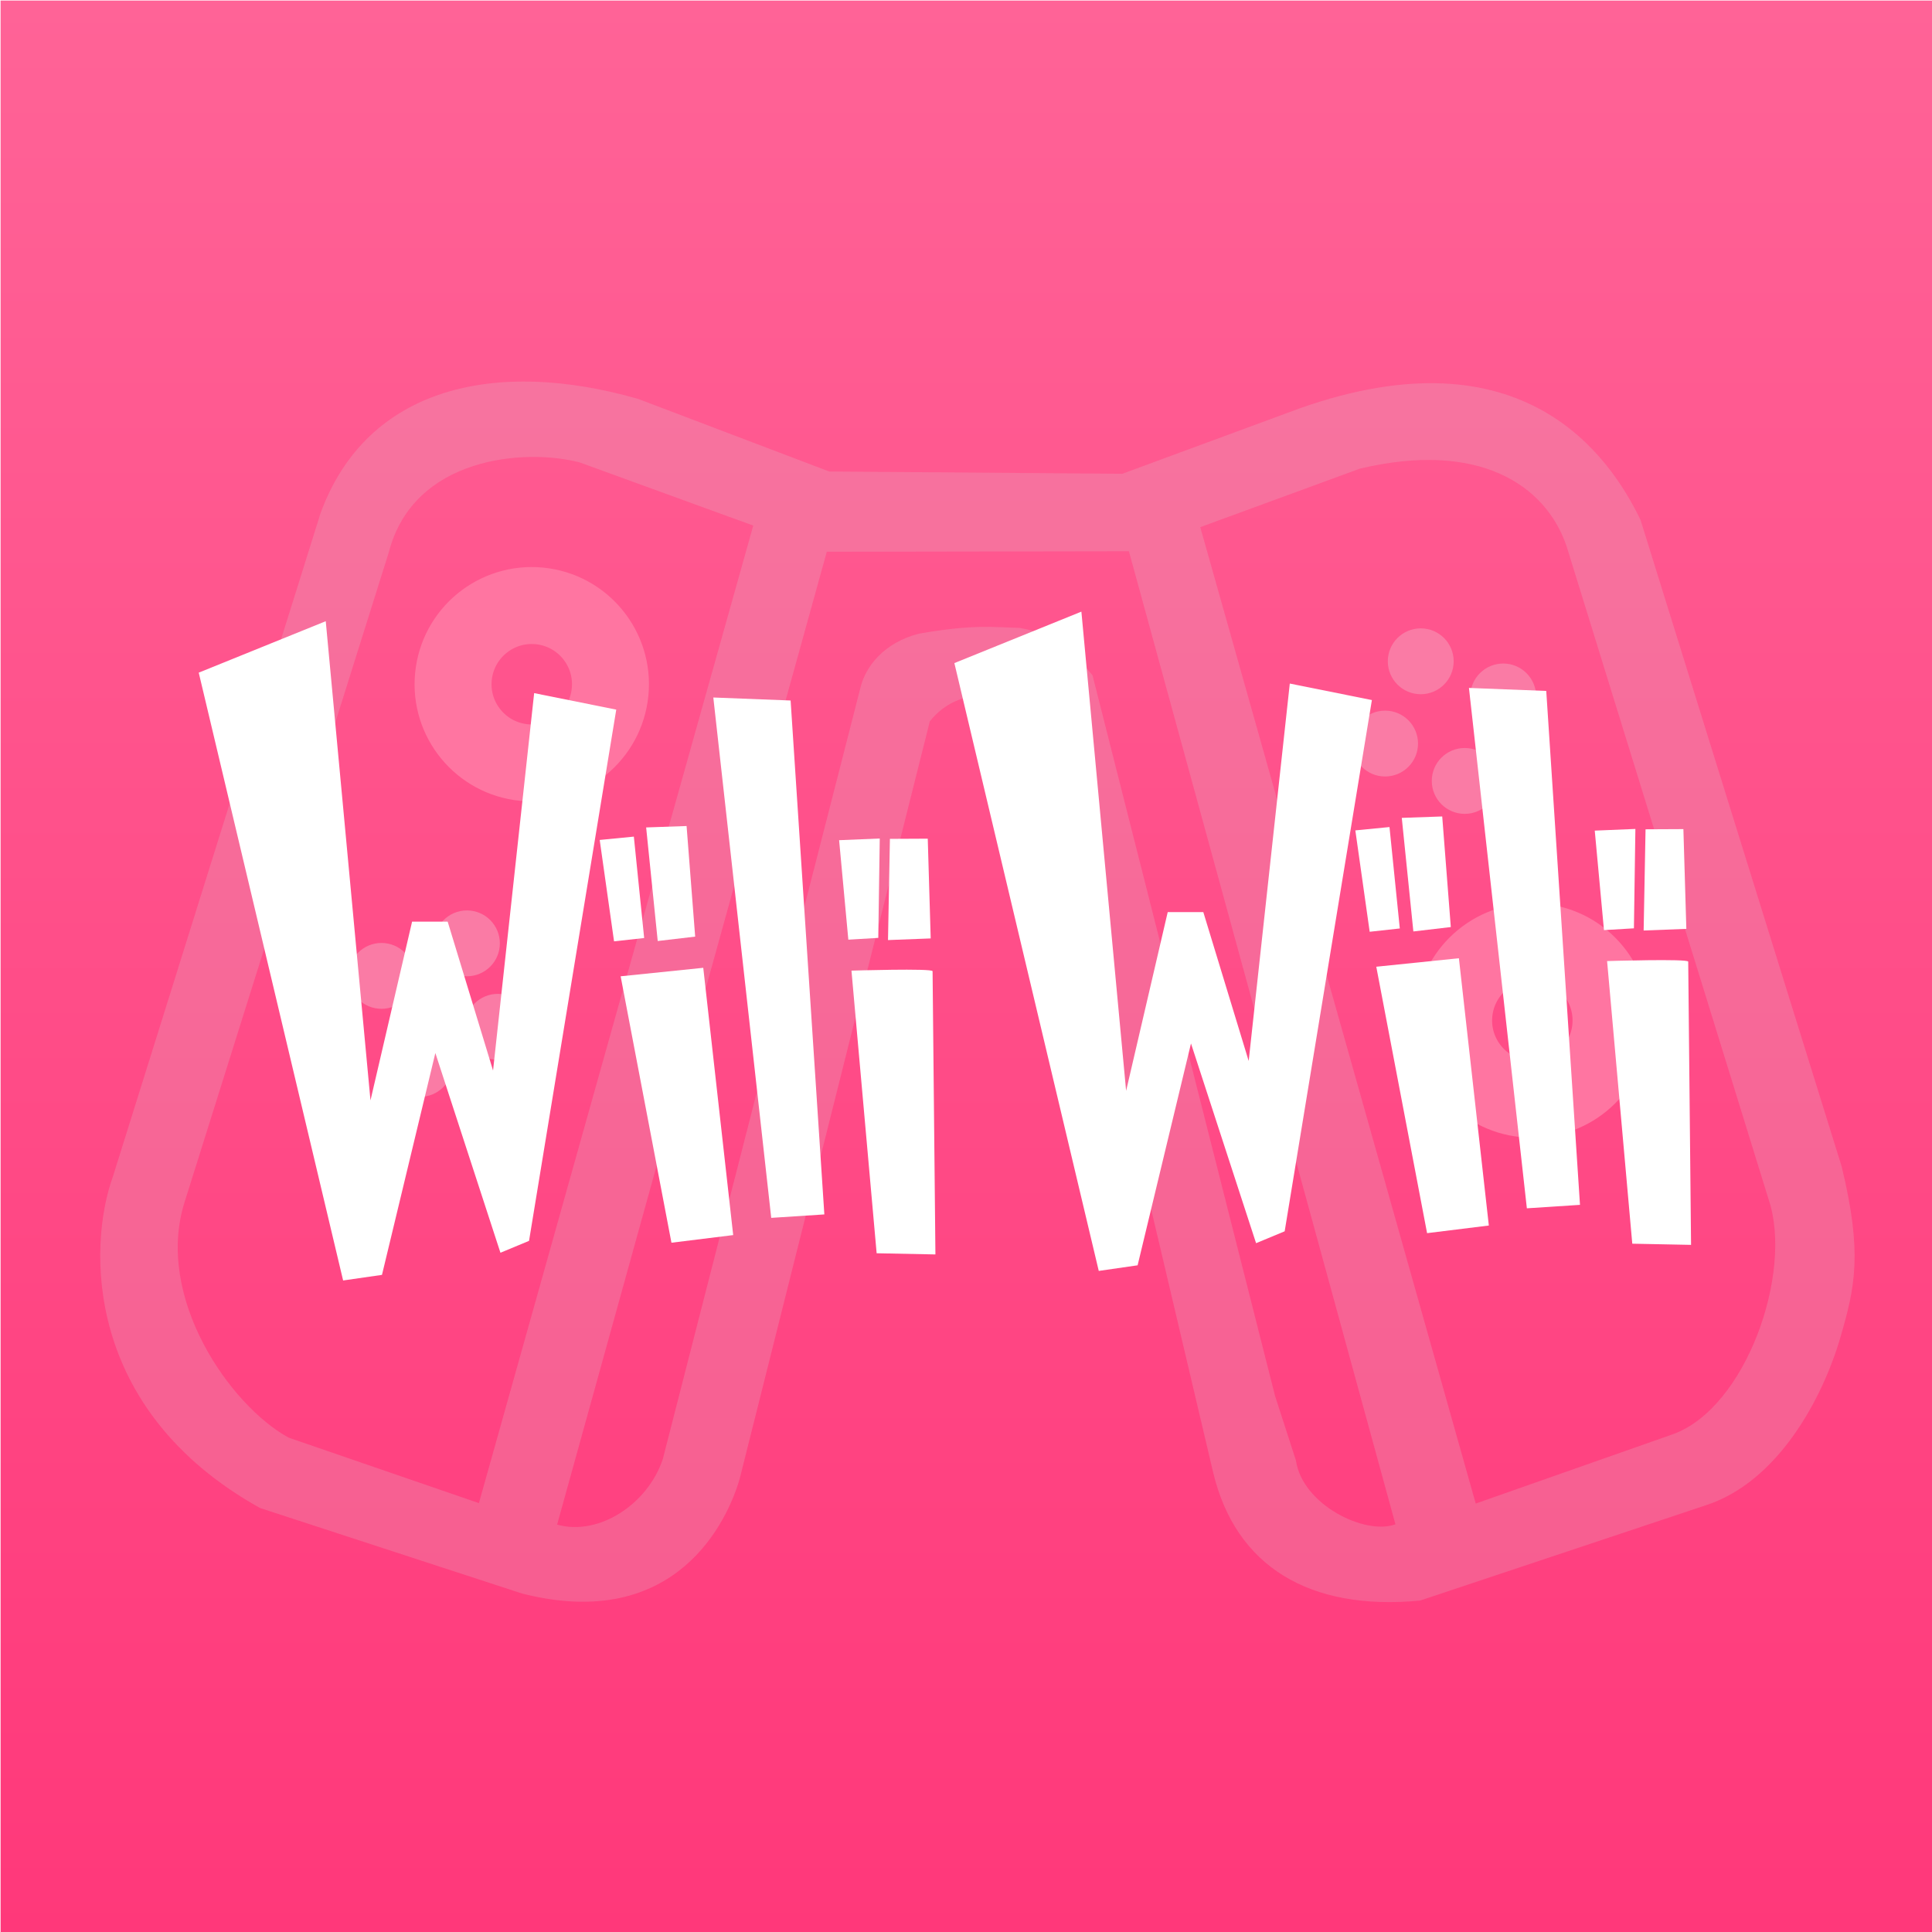
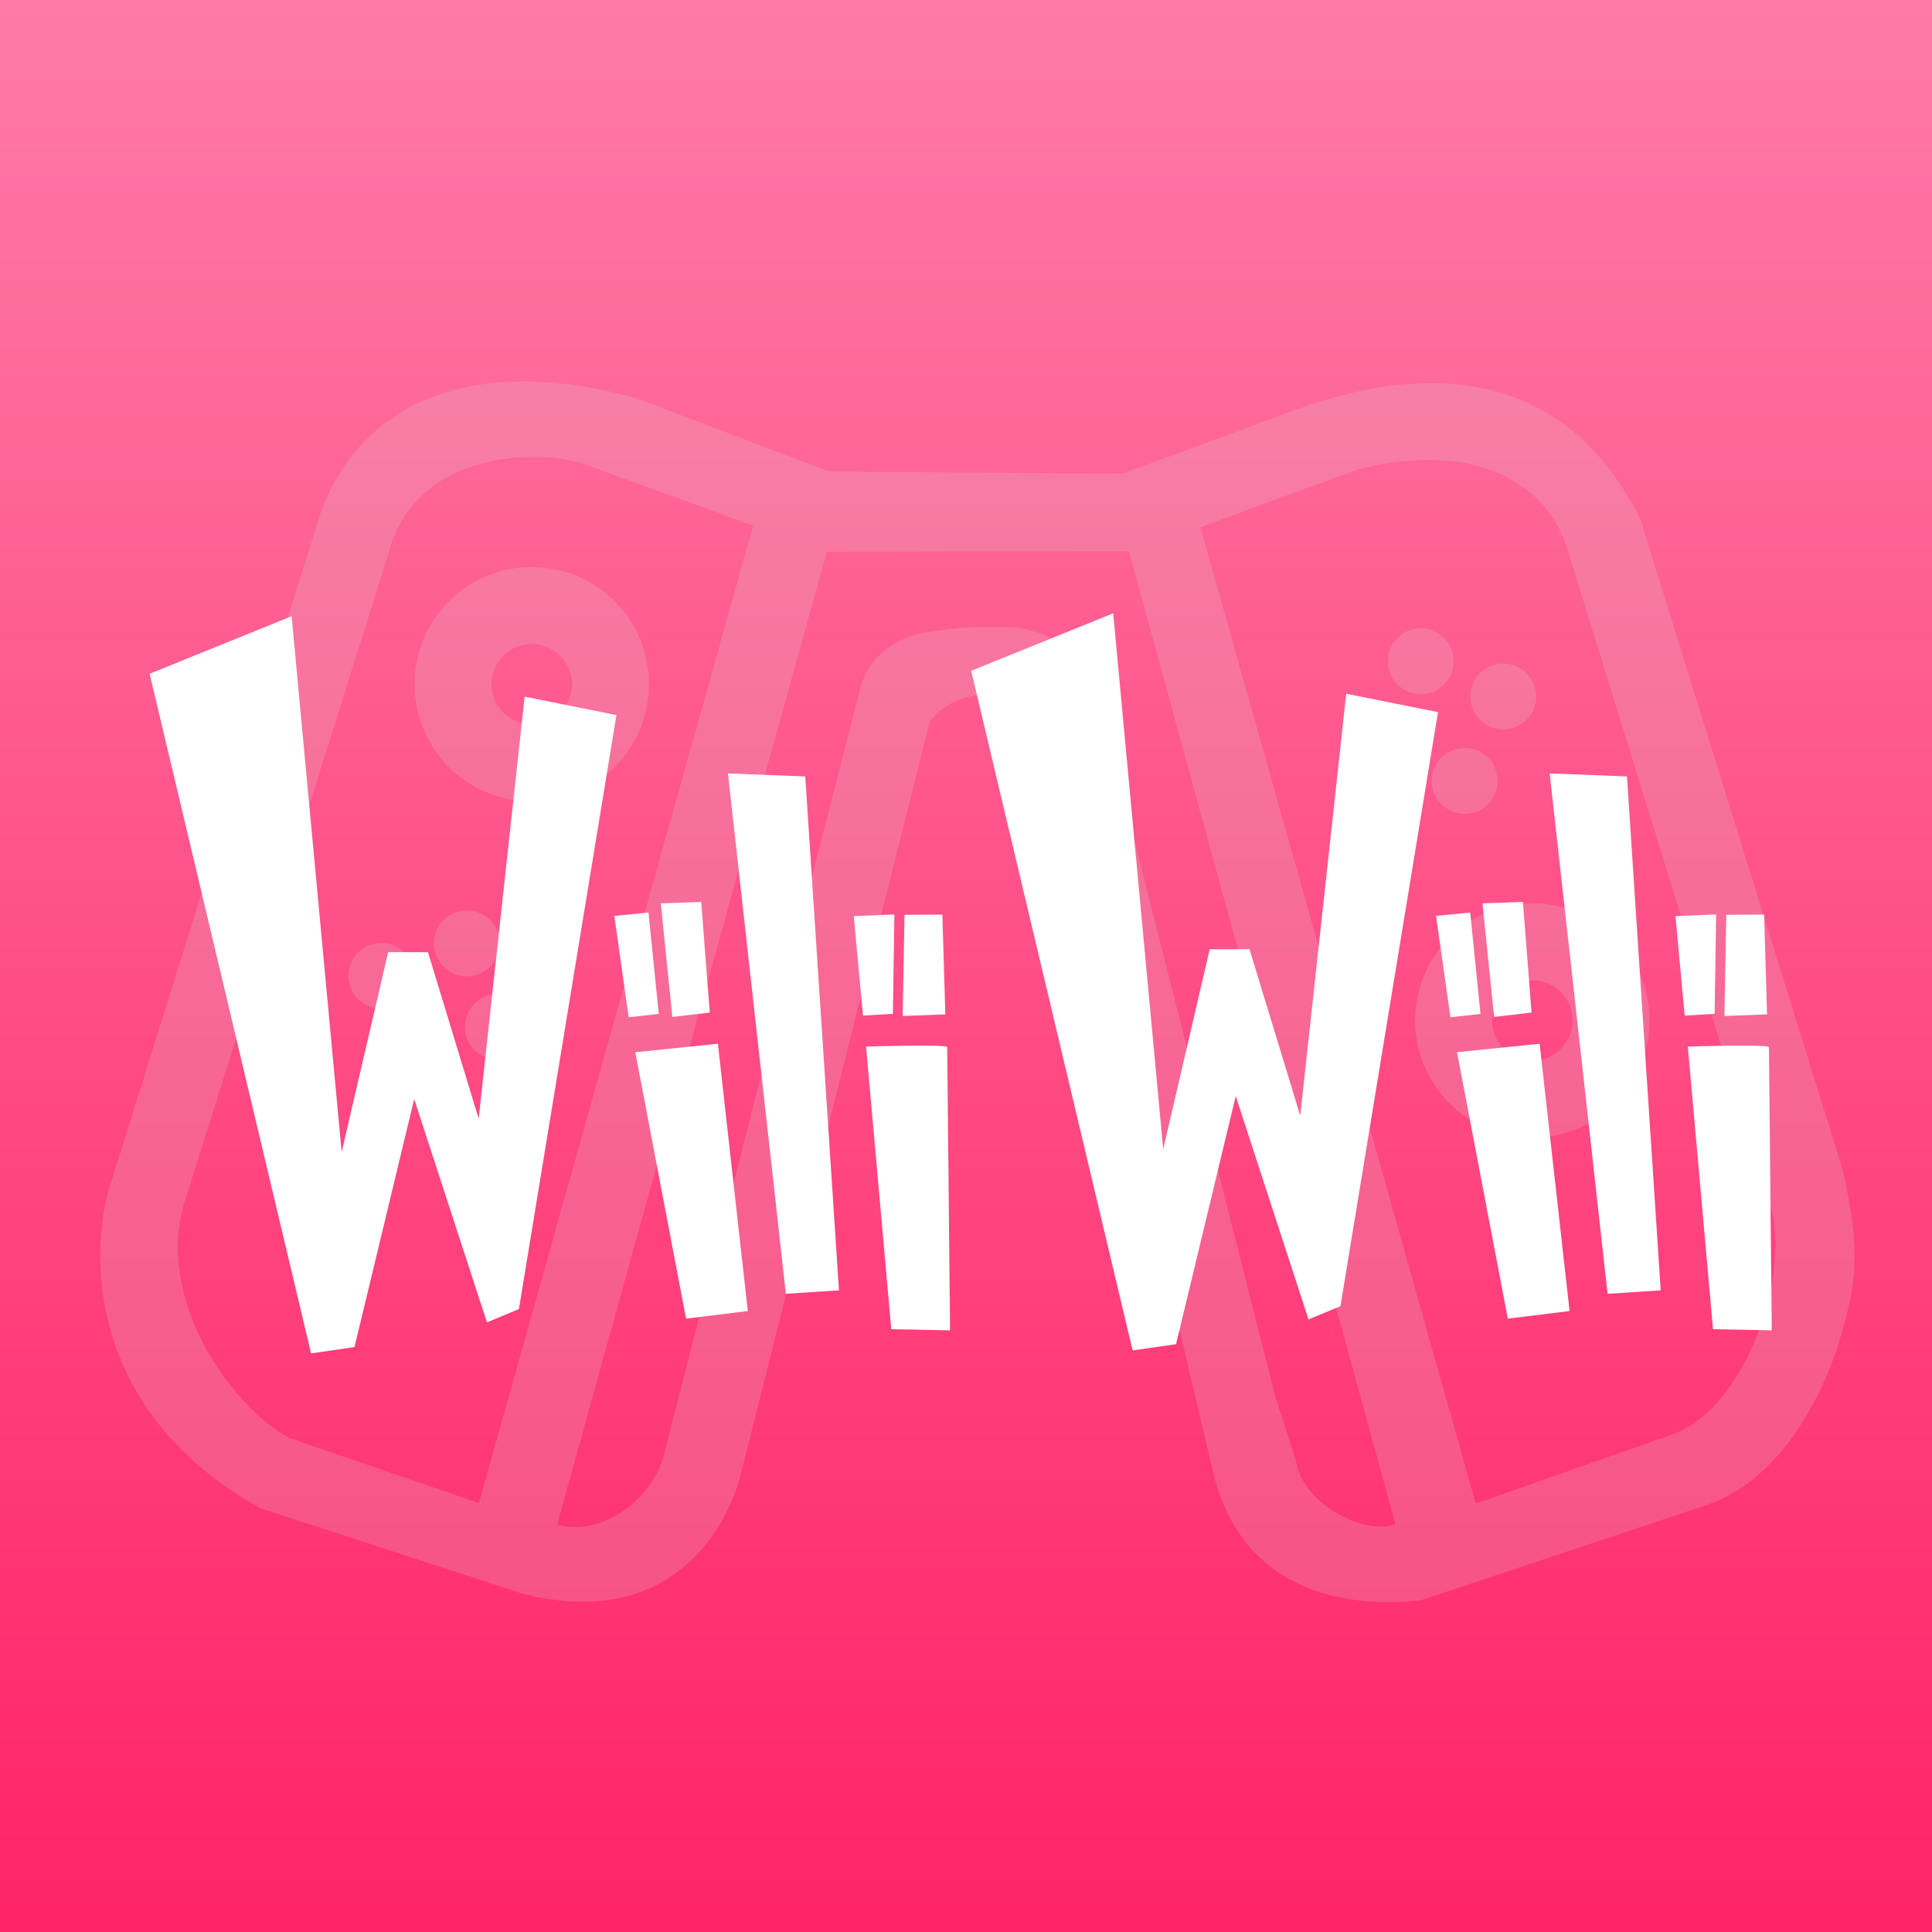
- <svg xmlns="http://www.w3.org/2000/svg" xmlns:ns1="https://boxy-svg.com" viewBox="0 0 500 500">
+ <svg xmlns="http://www.w3.org/2000/svg" viewBox="0 0 500 500">
  <defs>
-     <linearGradient gradientUnits="userSpaceOnUse" x1="354.446" y1="-0.905" x2="354.446" y2="499.825" id="gradient-0" gradientTransform="matrix(1, 0, 0, 1, -103.9303, 1.04897)">
-       <stop offset="0" style="stop-color: rgba(255, 99, 151, 1)" />
-       <stop offset="1" style="stop-color: rgb(255, 56, 122);" />
+     <linearGradient gradientUnits="userSpaceOnUse" x1="250" y1="0" x2="250" y2="500" id="gradient-0" gradientTransform="matrix(1, 0, 0, 1, 0, 1)">
+       <stop offset="0" style="stop-color: rgb(255, 122, 167);" />
+       <stop offset="1" style="stop-color: rgb(255, 35, 103);" />
    </linearGradient>
  </defs>
-   <rect x="0.151" y="0.144" width="500.73" height="500.73" style="stroke: rgb(0, 0, 0); stroke-width: 0px; paint-order: fill; fill-rule: nonzero; fill: url(#gradient-0);" />
-   <path style="fill: rgb(216, 216, 216); opacity: 0.2; stroke-width: 0px; stroke: rgb(255, 117, 161); stroke-linejoin: round; stroke-linecap: round;" d="M 292.163 142.664 L 361.138 394.486 C 353.337 397.408 337.053 389.473 335.38 377.943 L 329.986 361.281 L 282.747 174.783 C 276.61 167.299 271.389 163.775 263.951 162.512 C 256.738 162.302 251.822 161.546 237.766 164.006 C 228.828 166.312 223.978 172.443 222.658 178.088 L 171.544 377.58 C 167.717 389.182 155.061 397.617 144.179 394.572 L 213.976 142.791 L 292.163 142.664 Z M 194.943 136.016 L 123.942 389.005 L 74.731 372.074 C 59.532 363.796 39.985 335.757 47.763 311.116 L 100.622 142.928 C 107.006 118.178 135.835 115.971 150.017 119.665 L 194.943 136.016 Z M 351.928 121.284 C 382.477 114.026 399.899 125.27 405.399 141.26 L 457.762 310.539 C 464.055 329.454 451.888 364.287 433.024 371.151 L 381.917 389.119 L 310.628 136.424 L 351.928 121.284 Z M 82.908 132.968 L 29.24 304.44 C 22.708 322.465 21.627 364.855 67.304 390.271 L 135.1 412.4 C 175.101 422.604 188.382 393.385 191.446 382.638 L 240.638 186.662 C 248.273 177.16 261.06 178.731 267.93 185.63 L 313.953 381.019 C 319.756 405.388 338.913 416.975 367.537 414.222 L 441.287 389.623 C 460.125 383.624 471.738 361.848 476.346 345.929 C 480.035 333.183 482.091 324.405 476.609 301.86 L 424.554 134.522 C 416.5 117.936 394.214 85.249 336.366 105.682 L 290.476 122.609 L 214.614 122.032 L 165.179 103.247 C 128.339 92.665 94.848 100.018 82.908 132.968 Z" />
-   <path d="M 137.087 176.008 m -24.827 0 a 24.827 24.827 0 1 0 49.654 0 a 24.827 24.827 0 1 0 -49.654 0 Z M 137.087 176.008 m -15.909 0 a 15.909 15.909 0 0 1 31.818 0 a 15.909 15.909 0 0 1 -31.818 0 Z" style="paint-order: fill; stroke-width: 11px; stroke-linecap: round; stroke-linejoin: round; stroke: rgb(255, 117, 161); fill: rgb(255, 117, 161); fill-opacity: 0.38;" transform="matrix(0.995226, 0.097602, -0.097602, 0.995226, 18.3664, -11.46888)" ns1:shape="ring 137.087 176.008 15.909 15.909 24.827 24.827 1@f7e3c852" />
-   <path d="M 137.087 176.008 m -24.827 0 a 24.827 24.827 0 1 0 49.654 0 a 24.827 24.827 0 1 0 -49.654 0 Z M 137.087 176.008 m -15.909 0 a 15.909 15.909 0 0 1 31.818 0 a 15.909 15.909 0 0 1 -31.818 0 Z" style="paint-order: fill; stroke-width: 11px; stroke-linecap: round; stroke-linejoin: round; stroke: rgb(255, 117, 161); fill: rgb(255, 117, 161);" transform="matrix(0.995226, 0.097602, -0.097602, 0.995226, 277.3124, 75.54925)" ns1:shape="ring 137.087 176.008 15.909 15.909 24.827 24.827 1@f7e3c852" />
+   <rect width="500" height="500" style=" paint-order: fill; fill-rule: nonzero; fill: url(#gradient-0);" />
  <g>
-     <ellipse style="stroke: rgb(0, 0, 0); stroke-width: 0px; fill: rgb(250, 123, 165);" cx="98.725" cy="252.557" rx="8.523" ry="8.523" />
-     <ellipse style="stroke: rgb(0, 0, 0); stroke-width: 0px; fill: rgb(250, 123, 165);" cx="120.839" cy="244.138" rx="8.523" ry="8.523" />
-     <ellipse style="stroke: rgb(0, 0, 0); stroke-width: 0px; fill: rgb(250, 123, 165);" cx="108.666" cy="275.354" rx="8.523" ry="8.523" />
-     <ellipse style="stroke: rgb(0, 0, 0); stroke-width: 0px; fill: rgb(250, 123, 165);" cx="128.83" cy="265.734" rx="8.523" ry="8.523" />
+     <path style="fill: rgb(216, 216, 216); opacity: 0.2;" d="M 292.163 142.664 L 361.138 394.486 C 353.337 397.408 337.053 389.473 335.38 377.943 L 329.986 361.281 L 282.747 174.783 C 276.61 167.299 271.389 163.775 263.951 162.512 C 256.738 162.302 251.822 161.546 237.766 164.006 C 228.828 166.312 223.978 172.443 222.658 178.088 L 171.544 377.58 C 167.717 389.182 155.061 397.617 144.179 394.572 L 213.976 142.791 L 292.163 142.664 Z M 194.943 136.016 L 123.942 389.005 L 74.731 372.074 C 59.532 363.796 39.985 335.757 47.763 311.116 L 100.622 142.928 C 107.006 118.178 135.835 115.971 150.017 119.665 L 194.943 136.016 Z M 351.928 121.284 C 382.477 114.026 399.899 125.27 405.399 141.26 L 457.762 310.539 C 464.055 329.454 451.888 364.287 433.024 371.151 L 381.917 389.119 L 310.628 136.424 L 351.928 121.284 Z M 82.908 132.968 L 29.24 304.44 C 22.708 322.465 21.627 364.855 67.304 390.271 L 135.1 412.4 C 175.101 422.604 188.382 393.385 191.446 382.638 L 240.638 186.662 C 248.273 177.16 261.06 178.731 267.93 185.63 L 313.953 381.019 C 319.756 405.388 338.913 416.975 367.537 414.222 L 441.287 389.623 C 460.125 383.624 471.738 361.848 476.346 345.929 C 480.035 333.183 482.091 324.405 476.609 301.86 L 424.554 134.522 C 416.5 117.936 394.214 85.249 336.366 105.682 L 290.476 122.609 L 214.614 122.032 L 165.179 103.247 C 128.339 92.665 94.848 100.018 82.908 132.968 Z" />
+     <g>
+       <ellipse style="fill: rgb(216, 216, 216); opacity: 0.2;" cx="367.687" cy="171.141" rx="8.523" ry="8.523" />
+       <ellipse style="fill: rgb(216, 216, 216); opacity: 0.2;" cx="389.032" cy="180.242" rx="8.523" ry="8.523" />
+       <ellipse style="fill: rgb(216, 216, 216); opacity: 0.2;" cx="358.46" cy="192.433" rx="8.523" ry="8.523" />
+       <ellipse style="fill: rgb(216, 216, 216); opacity: 0.2;" cx="379.065" cy="202.104" rx="8.523" ry="8.523" />
+     </g>
+     <path d="M 137.087 176.008 m -24.827 0 a 24.827 24.827 0 1 0 49.654 0 a 24.827 24.827 0 1 0 -49.654 0 Z M 137.087 176.008 m -15.909 0 a 15.909 15.909 0 0 1 31.818 0 a 15.909 15.909 0 0 1 -31.818 0 Z" style="paint-order: fill; stroke-width: 11px; stroke-linecap: round; stroke-linejoin: round; stroke: rgb(216, 216, 216); fill: rgb(216, 216, 216); opacity: 0.2;" transform="matrix(0.995226, 0.097602, -0.097602, 0.995226, 18.36646, -11.46879)" />
+     <g>
+       <ellipse style="fill: rgb(216, 216, 216); opacity: 0.2;" cx="98.725" cy="252.557" rx="8.523" ry="8.523" />
+       <ellipse style="fill: rgb(216, 216, 216); opacity: 0.2;" cx="120.839" cy="244.138" rx="8.523" ry="8.523" />
+       <ellipse style="fill: rgb(216, 216, 216); opacity: 0.2;" cx="108.666" cy="275.354" rx="8.523" ry="8.523" />
+       <ellipse style="fill: rgb(216, 216, 216); opacity: 0.2;" cx="128.83" cy="265.734" rx="8.523" ry="8.523" />
+     </g>
+     <path d="M 137.087 176.008 m -24.827 0 a 24.827 24.827 0 1 0 49.654 0 a 24.827 24.827 0 1 0 -49.654 0 Z M 137.087 176.008 m -15.909 0 a 15.909 15.909 0 0 1 31.818 0 a 15.909 15.909 0 0 1 -31.818 0 Z" style="paint-order: fill; stroke-width: 11px; stroke-linecap: round; stroke-linejoin: round; stroke: rgb(216, 216, 216); fill: rgb(216, 216, 216); opacity: 0.2;" transform="matrix(0.995226, 0.097602, -0.097602, 0.995226, 277.3125, 75.54934)" />
  </g>
-   <ellipse style="stroke: rgb(0, 0, 0); stroke-width: 0px; fill: rgb(250, 123, 165);" cx="367.687" cy="171.141" rx="8.523" ry="8.523" />
-   <ellipse style="stroke: rgb(0, 0, 0); stroke-width: 0px; fill: rgb(250, 123, 165);" cx="389.032" cy="180.242" rx="8.523" ry="8.523" />
-   <ellipse style="stroke: rgb(0, 0, 0); stroke-width: 0px; fill: rgb(250, 123, 165);" cx="358.46" cy="192.433" rx="8.523" ry="8.523" />
-   <ellipse style="stroke: rgb(0, 0, 0); stroke-width: 0px; fill: rgb(250, 123, 165);" cx="379.065" cy="202.104" rx="8.523" ry="8.523" />
-   <path style="stroke: rgb(0, 0, 0); stroke-width: 0px; fill: rgb(255, 255, 255);" d="M 51.433 174.081 L 88.8 331.386 L 98.856 329.934 L 112.669 272.521 L 129.513 324.209 L 136.914 321.134 L 159.486 183.651 L 138.24 179.38 L 127.6 277.052 L 115.858 238.524 L 106.648 238.525 L 95.88 284.781 L 84.304 160.766 L 51.433 174.081 Z" />
-   <path style="stroke: rgb(0, 0, 0); stroke-width: 0px; fill: rgb(255, 255, 255);" d="M 155.202 217.379 L 158.915 243.615 L 166.709 242.76 L 164.04 216.516 L 155.202 217.379 Z" />
-   <path style="stroke: rgb(0, 0, 0); stroke-width: 0px; fill: rgb(255, 255, 255);" d="M 167.222 214.141 L 170.219 243.533 L 179.91 242.396 L 177.687 213.774 L 167.222 214.141 Z" />
-   <path style="stroke: rgb(0, 0, 0); stroke-width: 0px; fill: rgb(255, 255, 255);" d="M 160.622 252.665 L 173.77 321.615 L 189.751 319.639 L 182.003 250.467 L 160.622 252.665 Z" />
-   <path style="stroke: rgb(0, 0, 0); stroke-width: 0px; fill: rgb(255, 255, 255);" d="M 184.605 180.512 L 199.593 315.184 L 213.341 314.29 L 204.61 181.289 L 184.605 180.512 Z" />
-   <path style="stroke: rgb(0, 0, 0); stroke-width: 0px; fill: rgb(255, 255, 255);" d="M 217.162 217.441 L 219.548 243.185 L 227.299 242.724 L 227.679 217.004 L 217.162 217.441 Z" />
-   <path style="stroke: rgb(0, 0, 0); stroke-width: 0px; fill: rgb(255, 255, 255);" d="M 230.309 217.097 L 229.815 243.29 L 240.866 242.865 L 240.102 217.049 L 230.309 217.097 Z" />
-   <path style="stroke: rgb(0, 0, 0); stroke-width: 0px; fill: rgb(255, 255, 255);" d="M 220.357 251.199 L 226.875 324.342 L 242.086 324.647 L 241.35 251.35 C 241.35 250.555 220.357 251.199 220.357 251.199 Z" />
-   <path style="stroke: rgb(0, 0, 0); stroke-width: 0px; fill: rgb(255, 255, 255);" d="M 246.991 171.606 L 284.358 328.911 L 294.414 327.459 L 308.227 270.046 L 325.071 321.734 L 332.472 318.659 L 355.044 181.176 L 333.798 176.905 L 323.158 274.577 L 311.416 236.049 L 302.206 236.05 L 291.438 282.306 L 279.862 158.291 L 246.991 171.606 Z" />
-   <path style="stroke: rgb(0, 0, 0); stroke-width: 0px; fill: rgb(255, 255, 255);" d="M 350.76 214.904 L 354.473 241.14 L 362.267 240.285 L 359.598 214.041 L 350.76 214.904 Z" />
-   <path style="stroke: rgb(0, 0, 0); stroke-width: 0px; fill: rgb(255, 255, 255);" d="M 362.78 211.666 L 365.777 241.058 L 375.468 239.921 L 373.245 211.299 L 362.78 211.666 Z" />
-   <path style="stroke: rgb(0, 0, 0); stroke-width: 0px; fill: rgb(255, 255, 255);" d="M 356.18 250.19 L 369.328 319.14 L 385.309 317.164 L 377.561 247.992 L 356.18 250.19 Z" />
-   <path style="stroke: rgb(0, 0, 0); stroke-width: 0px; fill: rgb(255, 255, 255);" d="M 380.163 178.037 L 395.151 312.709 L 408.899 311.815 L 400.168 178.814 L 380.163 178.037 Z" />
-   <path style="stroke: rgb(0, 0, 0); stroke-width: 0px; fill: rgb(255, 255, 255);" d="M 412.72 214.966 L 415.106 240.71 L 422.857 240.249 L 423.237 214.529 L 412.72 214.966 Z" />
-   <path style="stroke: rgb(0, 0, 0); stroke-width: 0px; fill: rgb(255, 255, 255);" d="M 425.867 214.622 L 425.373 240.815 L 436.424 240.39 L 435.66 214.574 L 425.867 214.622 Z" />
-   <path style="stroke: rgb(0, 0, 0); stroke-width: 0px; fill: rgb(255, 255, 255);" d="M 415.915 248.724 L 422.433 321.867 L 437.644 322.172 L 436.908 248.875 C 436.908 248.08 415.915 248.724 415.915 248.724 Z" />
-   <rect x="354.302" y="390.426" width="5.682" height="0.213" style="fill: rgb(216, 216, 216); stroke: rgb(0, 0, 0); stroke-width: 0px; visibility: hidden;" />
+   <g transform="matrix(1, 0, 0, 1, -1.55, 6.65)">
+     <path style="fill: rgb(255, 255, 255);" d="M 40.271 167.719 L 82.05 343.6 L 93.294 341.977 L 108.738 277.784 L 127.571 335.575 L 135.846 332.137 L 161.084 178.419 L 137.329 173.644 L 125.432 282.85 L 112.304 239.772 L 102.006 239.773 L 89.967 291.492 L 77.024 152.832 L 40.271 167.719 Z" />
+     <g transform="matrix(1, 0, 0, 1, 5.33476, 13)">
+       <path style="fill: rgb(255, 255, 255);" d="M 155.202 217.379 L 158.915 243.615 L 166.709 242.76 L 164.04 216.516 L 155.202 217.379 Z" />
+       <path style="fill: rgb(255, 255, 255);" d="M 160.622 252.665 L 173.77 321.615 L 189.751 319.639 L 182.003 250.467 L 160.622 252.665 Z" />
+       <path style="fill: rgb(255, 255, 255);" d="M 184.605 180.512 L 199.593 315.184 L 213.341 314.29 L 204.61 181.289 L 184.605 180.512 Z" />
+       <path style="fill: rgb(255, 255, 255);" d="M 217.162 217.441 L 219.548 243.185 L 227.299 242.724 L 227.679 217.004 L 217.162 217.441 Z" />
+       <path style="fill: rgb(255, 255, 255);" d="M 230.309 217.097 L 229.815 243.29 L 240.866 242.865 L 240.102 217.049 L 230.309 217.097 Z" />
+       <path style="fill: rgb(255, 255, 255);" d="M 220.357 251.199 L 226.875 324.342 L 242.086 324.647 L 241.35 251.35 C 241.35 250.555 220.357 251.199 220.357 251.199 Z" />
+       <path style="fill: rgb(255, 255, 255);" d="M 167.222 214.141 L 170.219 243.533 L 179.91 242.396 L 177.687 213.774 L 167.222 214.141 Z" />
+     </g>
+     <path style="fill: rgb(255, 255, 255);" d="M 252.891 166.96 L 294.67 342.841 L 305.914 341.218 L 321.358 277.025 L 340.191 334.816 L 348.466 331.378 L 373.704 177.66 L 349.949 172.885 L 338.052 282.091 L 324.924 239.013 L 314.626 239.014 L 302.587 290.733 L 289.644 152.073 L 252.891 166.96 Z" />
+     <g transform="matrix(1, 0, 0, 1, 218, 13)">
+       <path style="fill: rgb(255, 255, 255);" d="M 155.202 217.379 L 158.915 243.615 L 166.709 242.76 L 164.04 216.516 L 155.202 217.379 Z" />
+       <path style="fill: rgb(255, 255, 255);" d="M 160.622 252.665 L 173.77 321.615 L 189.751 319.639 L 182.003 250.467 L 160.622 252.665 Z" />
+       <path style="fill: rgb(255, 255, 255);" d="M 184.605 180.512 L 199.593 315.184 L 213.341 314.29 L 204.61 181.289 L 184.605 180.512 Z" />
+       <path style="fill: rgb(255, 255, 255);" d="M 217.162 217.441 L 219.548 243.185 L 227.299 242.724 L 227.679 217.004 L 217.162 217.441 Z" />
+       <path style="fill: rgb(255, 255, 255);" d="M 230.309 217.097 L 229.815 243.29 L 240.866 242.865 L 240.102 217.049 L 230.309 217.097 Z" />
+       <path style="fill: rgb(255, 255, 255);" d="M 220.357 251.199 L 226.875 324.342 L 242.086 324.647 L 241.35 251.35 C 241.35 250.555 220.357 251.199 220.357 251.199 Z" />
+       <path style="fill: rgb(255, 255, 255);" d="M 167.222 214.141 L 170.219 243.533 L 179.91 242.396 L 177.687 213.774 L 167.222 214.141 Z" />
+     </g>
+   </g>
</svg>
